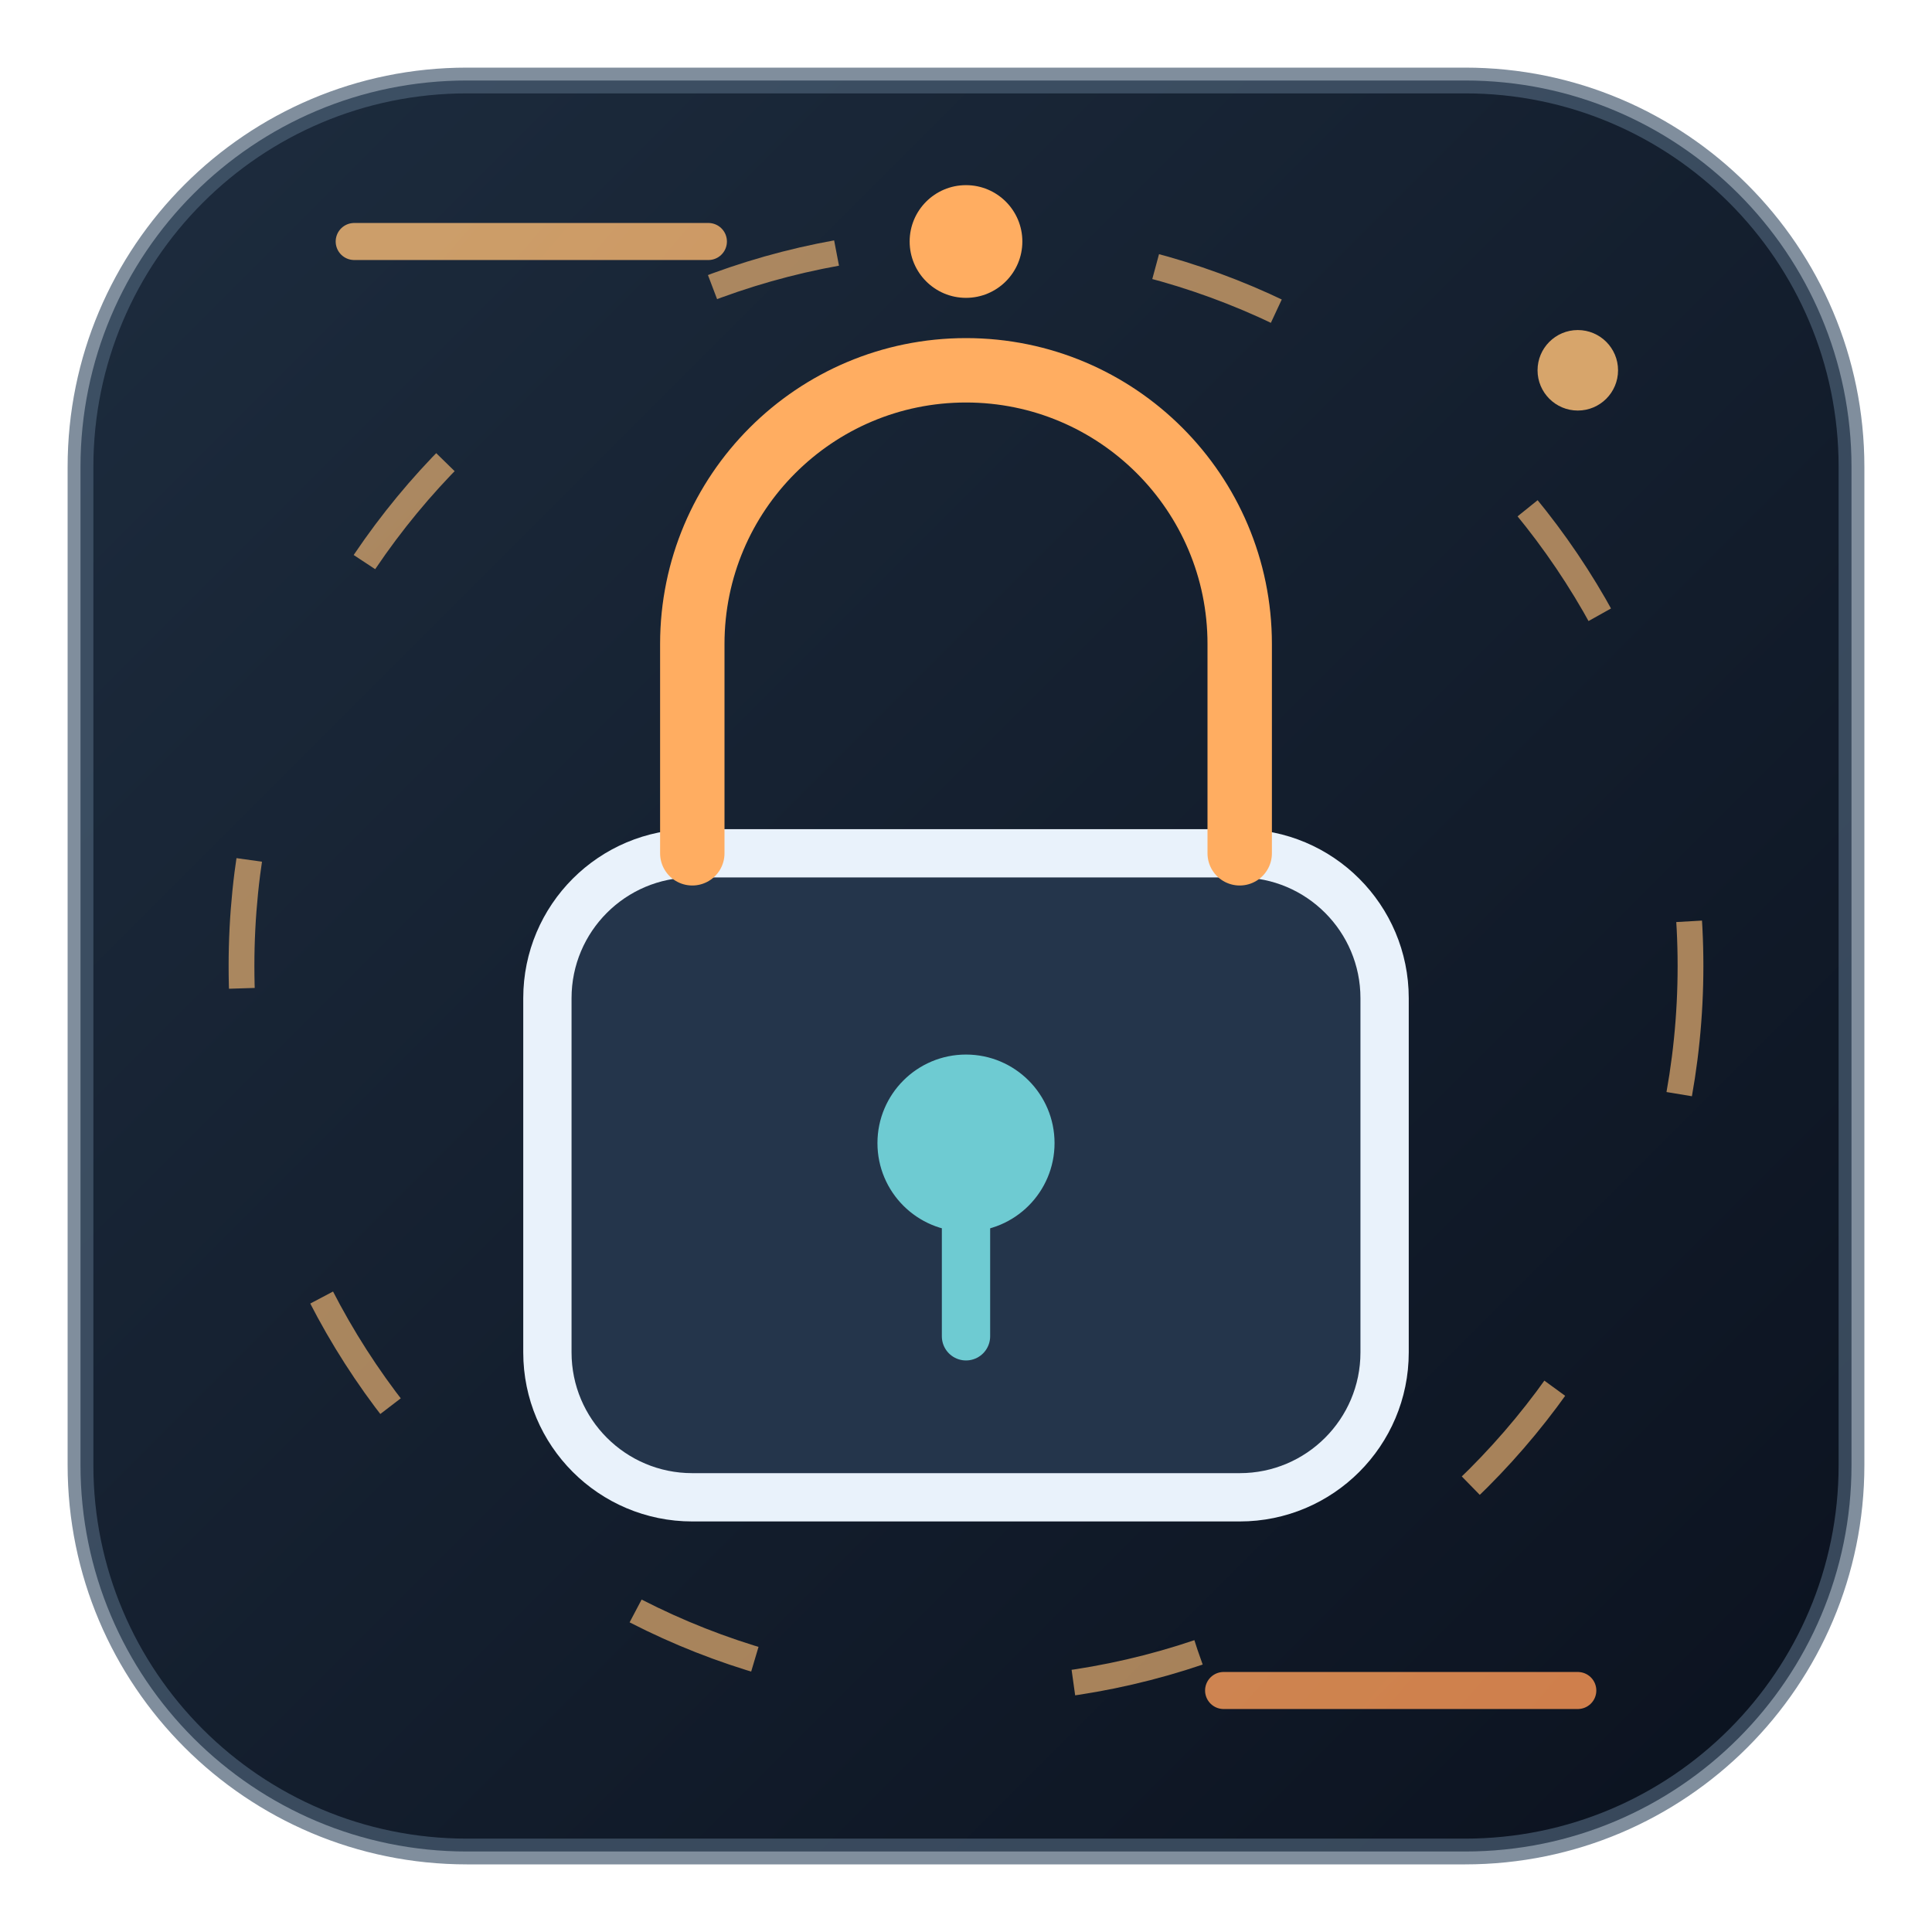
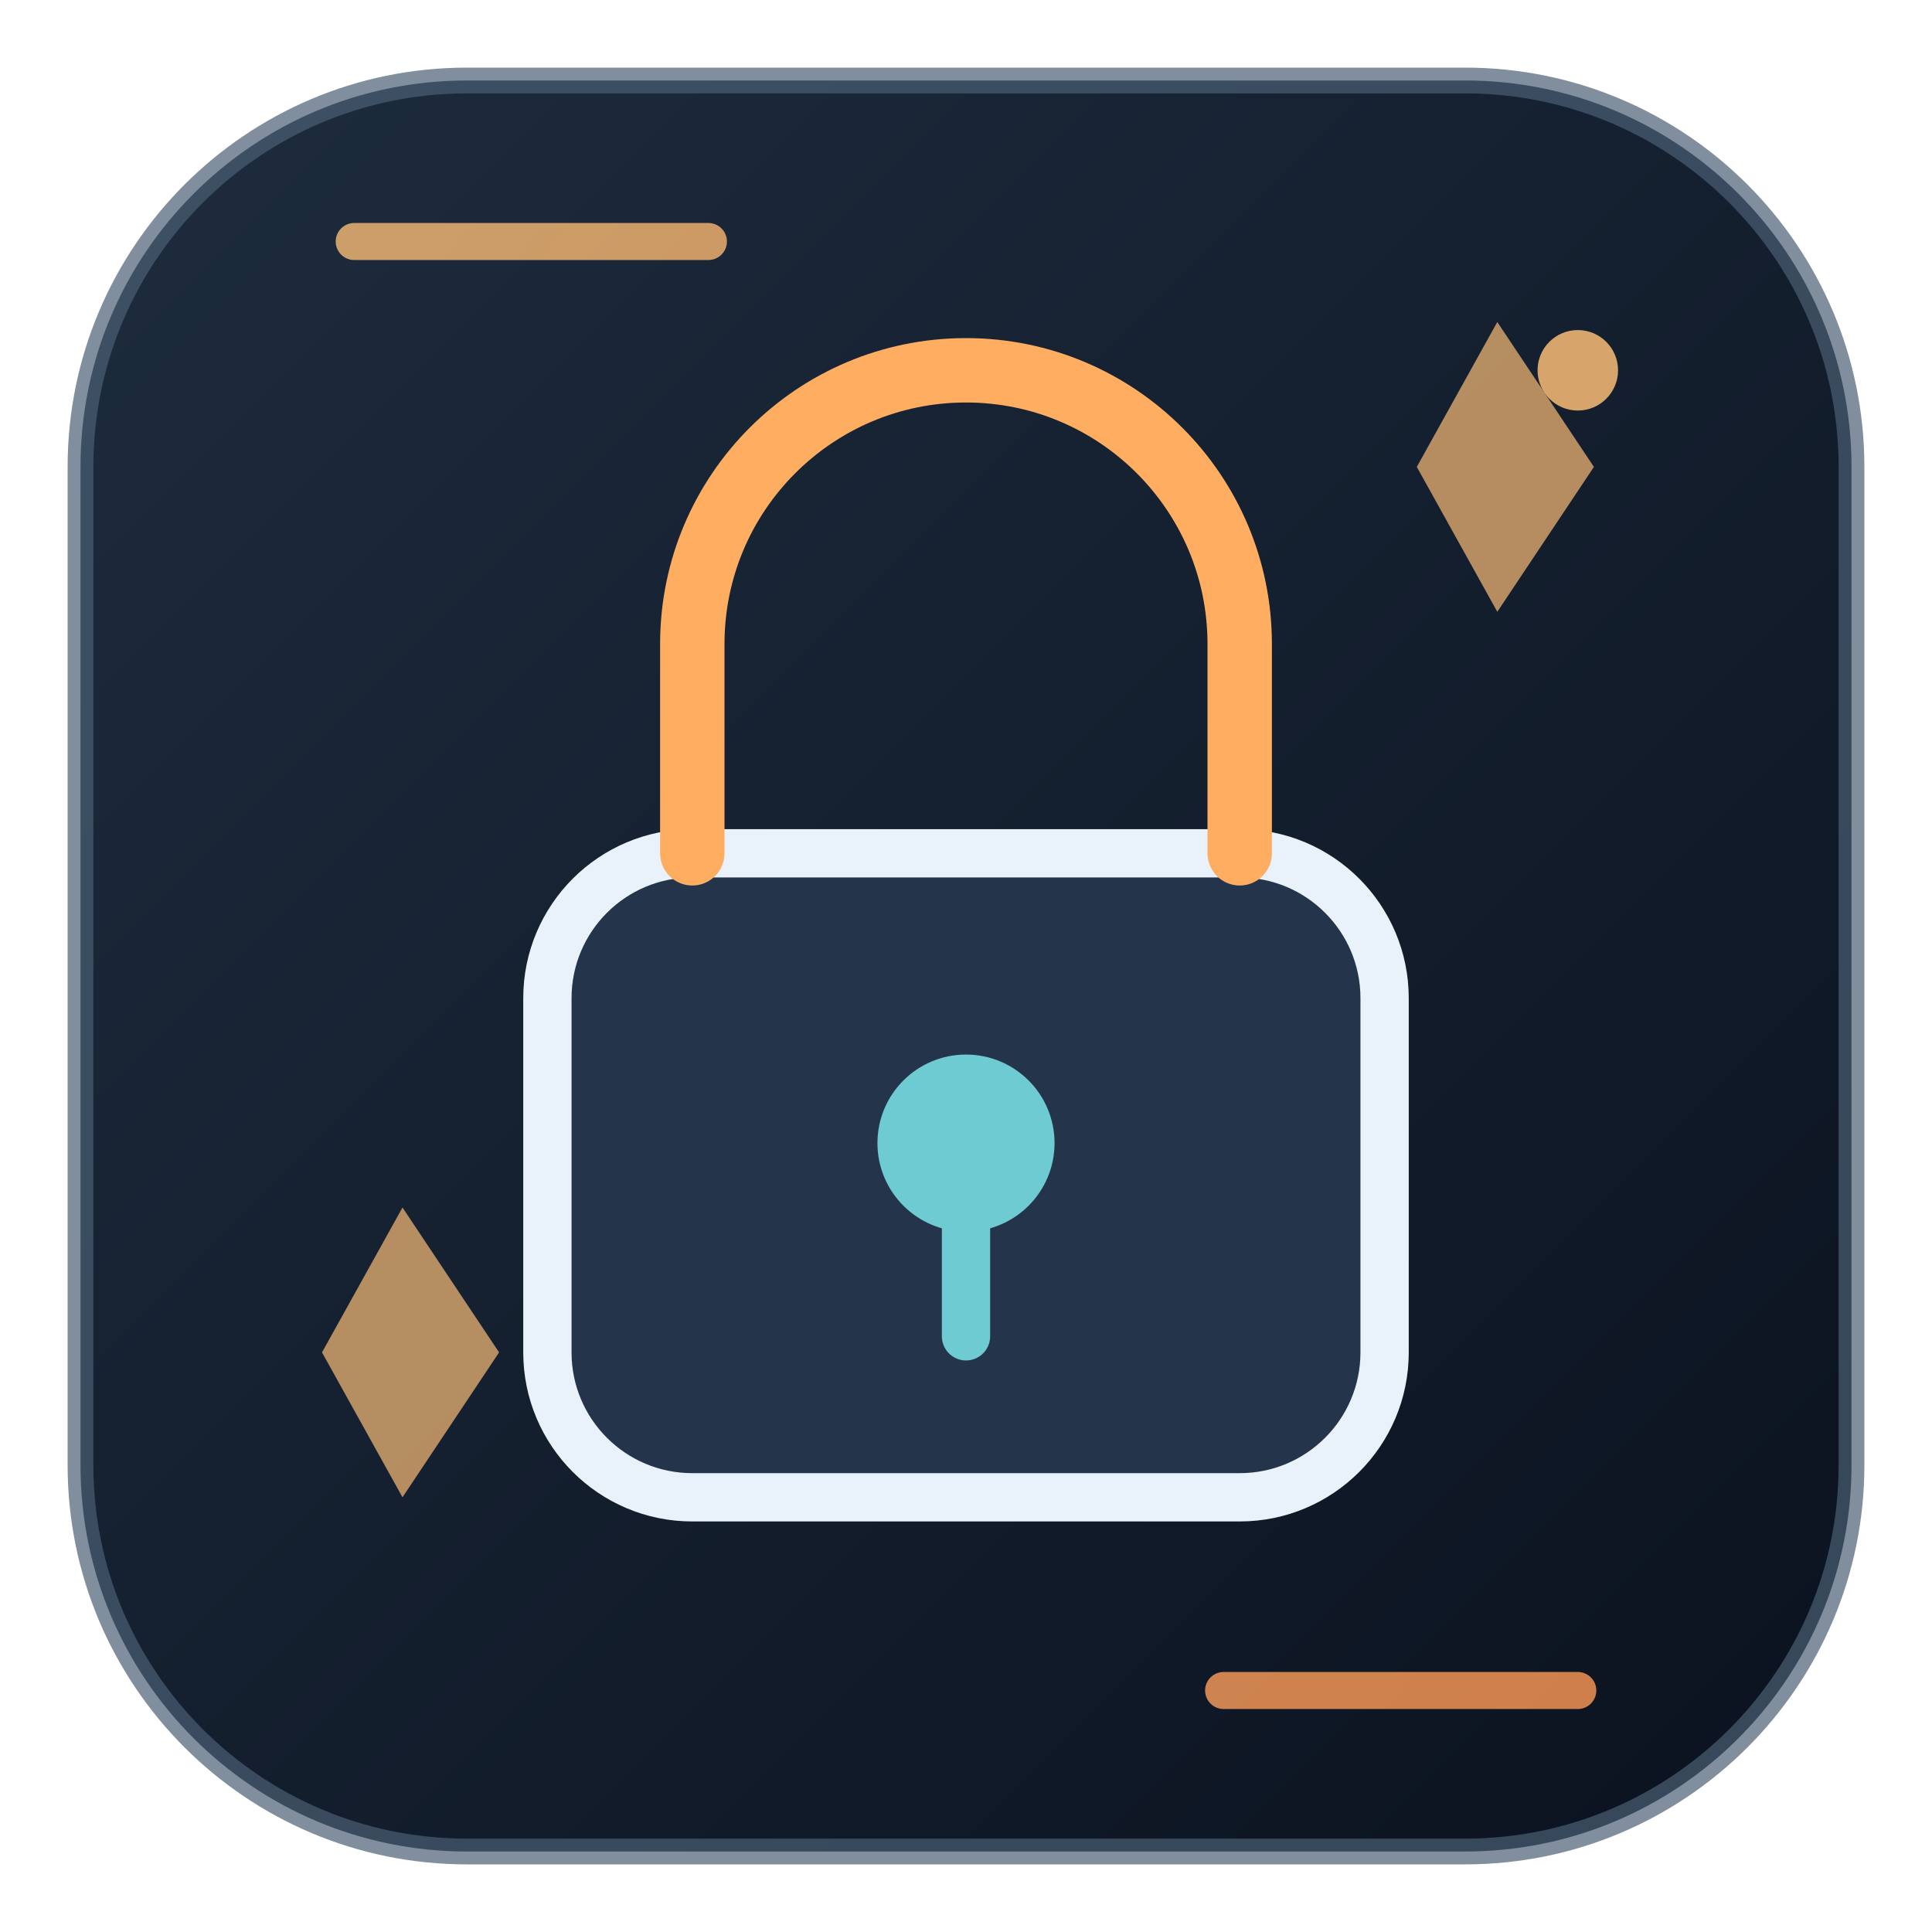
<svg xmlns="http://www.w3.org/2000/svg" width="120" height="120" viewBox="0 0 120 120" role="img" aria-label="Secure Lock" data-creator="Jelvan Elements" data-collection="Premium Icon Studio">
  <defs>
    <linearGradient id="surface" x1="0" x2="1" y1="0" y2="1">
      <stop stop-color="#1D2C3E" />
      <stop offset="1" stop-color="#0B121F" />
    </linearGradient>
    <linearGradient id="edge" x1="0" x2="1" y1="0" y2="1">
      <stop stop-color="#F9BC76" />
      <stop offset="1" stop-color="#FF9A56" />
    </linearGradient>
  </defs>
  <style>
@keyframes orbit{to{transform:rotate(360deg)}}
@keyframes pulse{0%,100%{opacity:.26;transform:scale(.86)}50%{opacity:1;transform:scale(1.12)}}
@keyframes drift{0%,100%{transform:translateY(-4px)}50%{transform:translateY(4px)}}
@keyframes shimmer{0%,100%{opacity:.16}50%{opacity:.85}}
- .motion{transform-box:fill-box;transform-origin:center;animation:orbit 8s linear infinite;}
+ .motion{transform-box:fill-box;transform-origin:center;animation:drift 3.4s ease-in-out infinite;}
@media(prefers-reduced-motion:reduce){.motion{animation:none!important}}
</style>
  <rect x="5" y="5" width="110" height="110" rx="24" fill="url(#surface)" stroke="#4B5F74" stroke-opacity=".7" stroke-width="1.6" />
  <path d="M22 15h22M76 105h22" stroke="url(#edge)" stroke-width="2.3" stroke-linecap="round" opacity=".8" />
  <circle cx="98" cy="23" r="2.5" fill="#F9BC76" opacity=".85" />
  <g>
    <rect x="34" y="53" width="52" height="40" rx="9" fill="#24354B" stroke="#E9F2FB" stroke-width="3" />
    <path d="M43 53v-13a17 17 0 0 1 34 0v13" stroke="#FFAD61" stroke-width="4" fill="none" stroke-linecap="round" stroke-linejoin="round" />
    <circle cx="60" cy="71" r="5" fill="#6ECBD2" stroke="#6ECBD2" stroke-width="1" />
    <path d="M60 76L60 83" stroke="#6ECBD2" stroke-width="3" fill="none" stroke-linecap="round" stroke-linejoin="round" />
  </g>
  <g class="motion">
-     <circle cx="60" cy="60" r="45" fill="none" stroke="#F9BC76" stroke-width="1.6" stroke-dasharray="8 20" opacity=".65" />
-     <circle cx="60" cy="15" r="3.5" fill="#FFAD61" />
+     <path d="M20 84l5-9 6 9-6 9ZM88 29l5-9 6 9-6 9Z" fill="#F9BC76" opacity=".7" />
  </g>
</svg>
